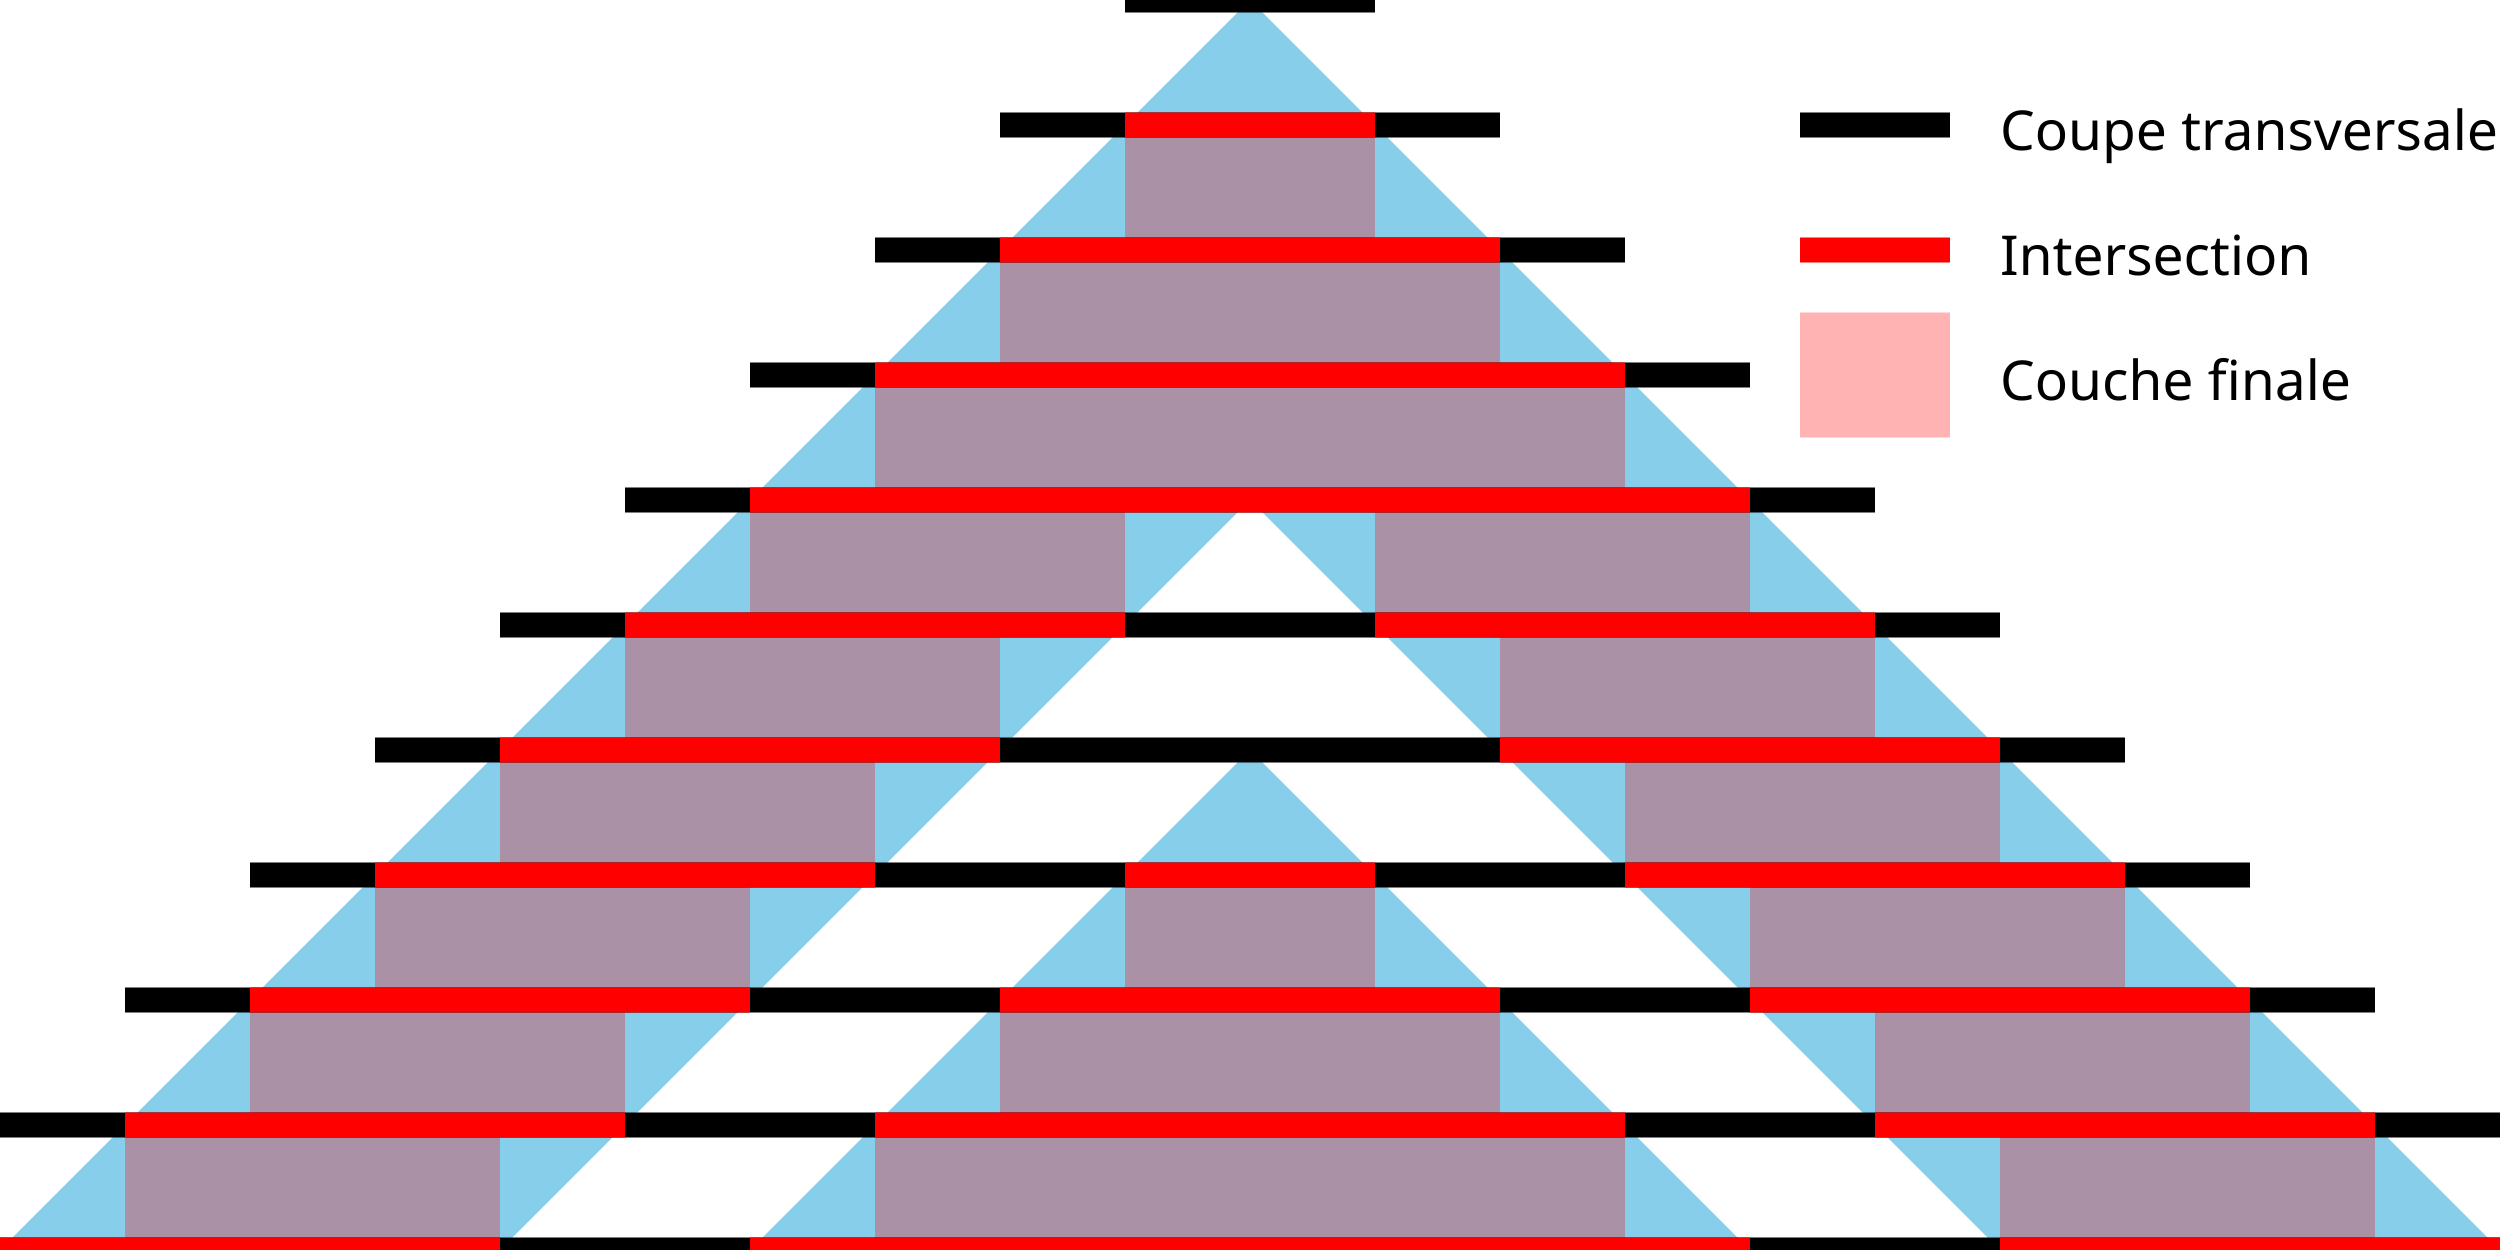
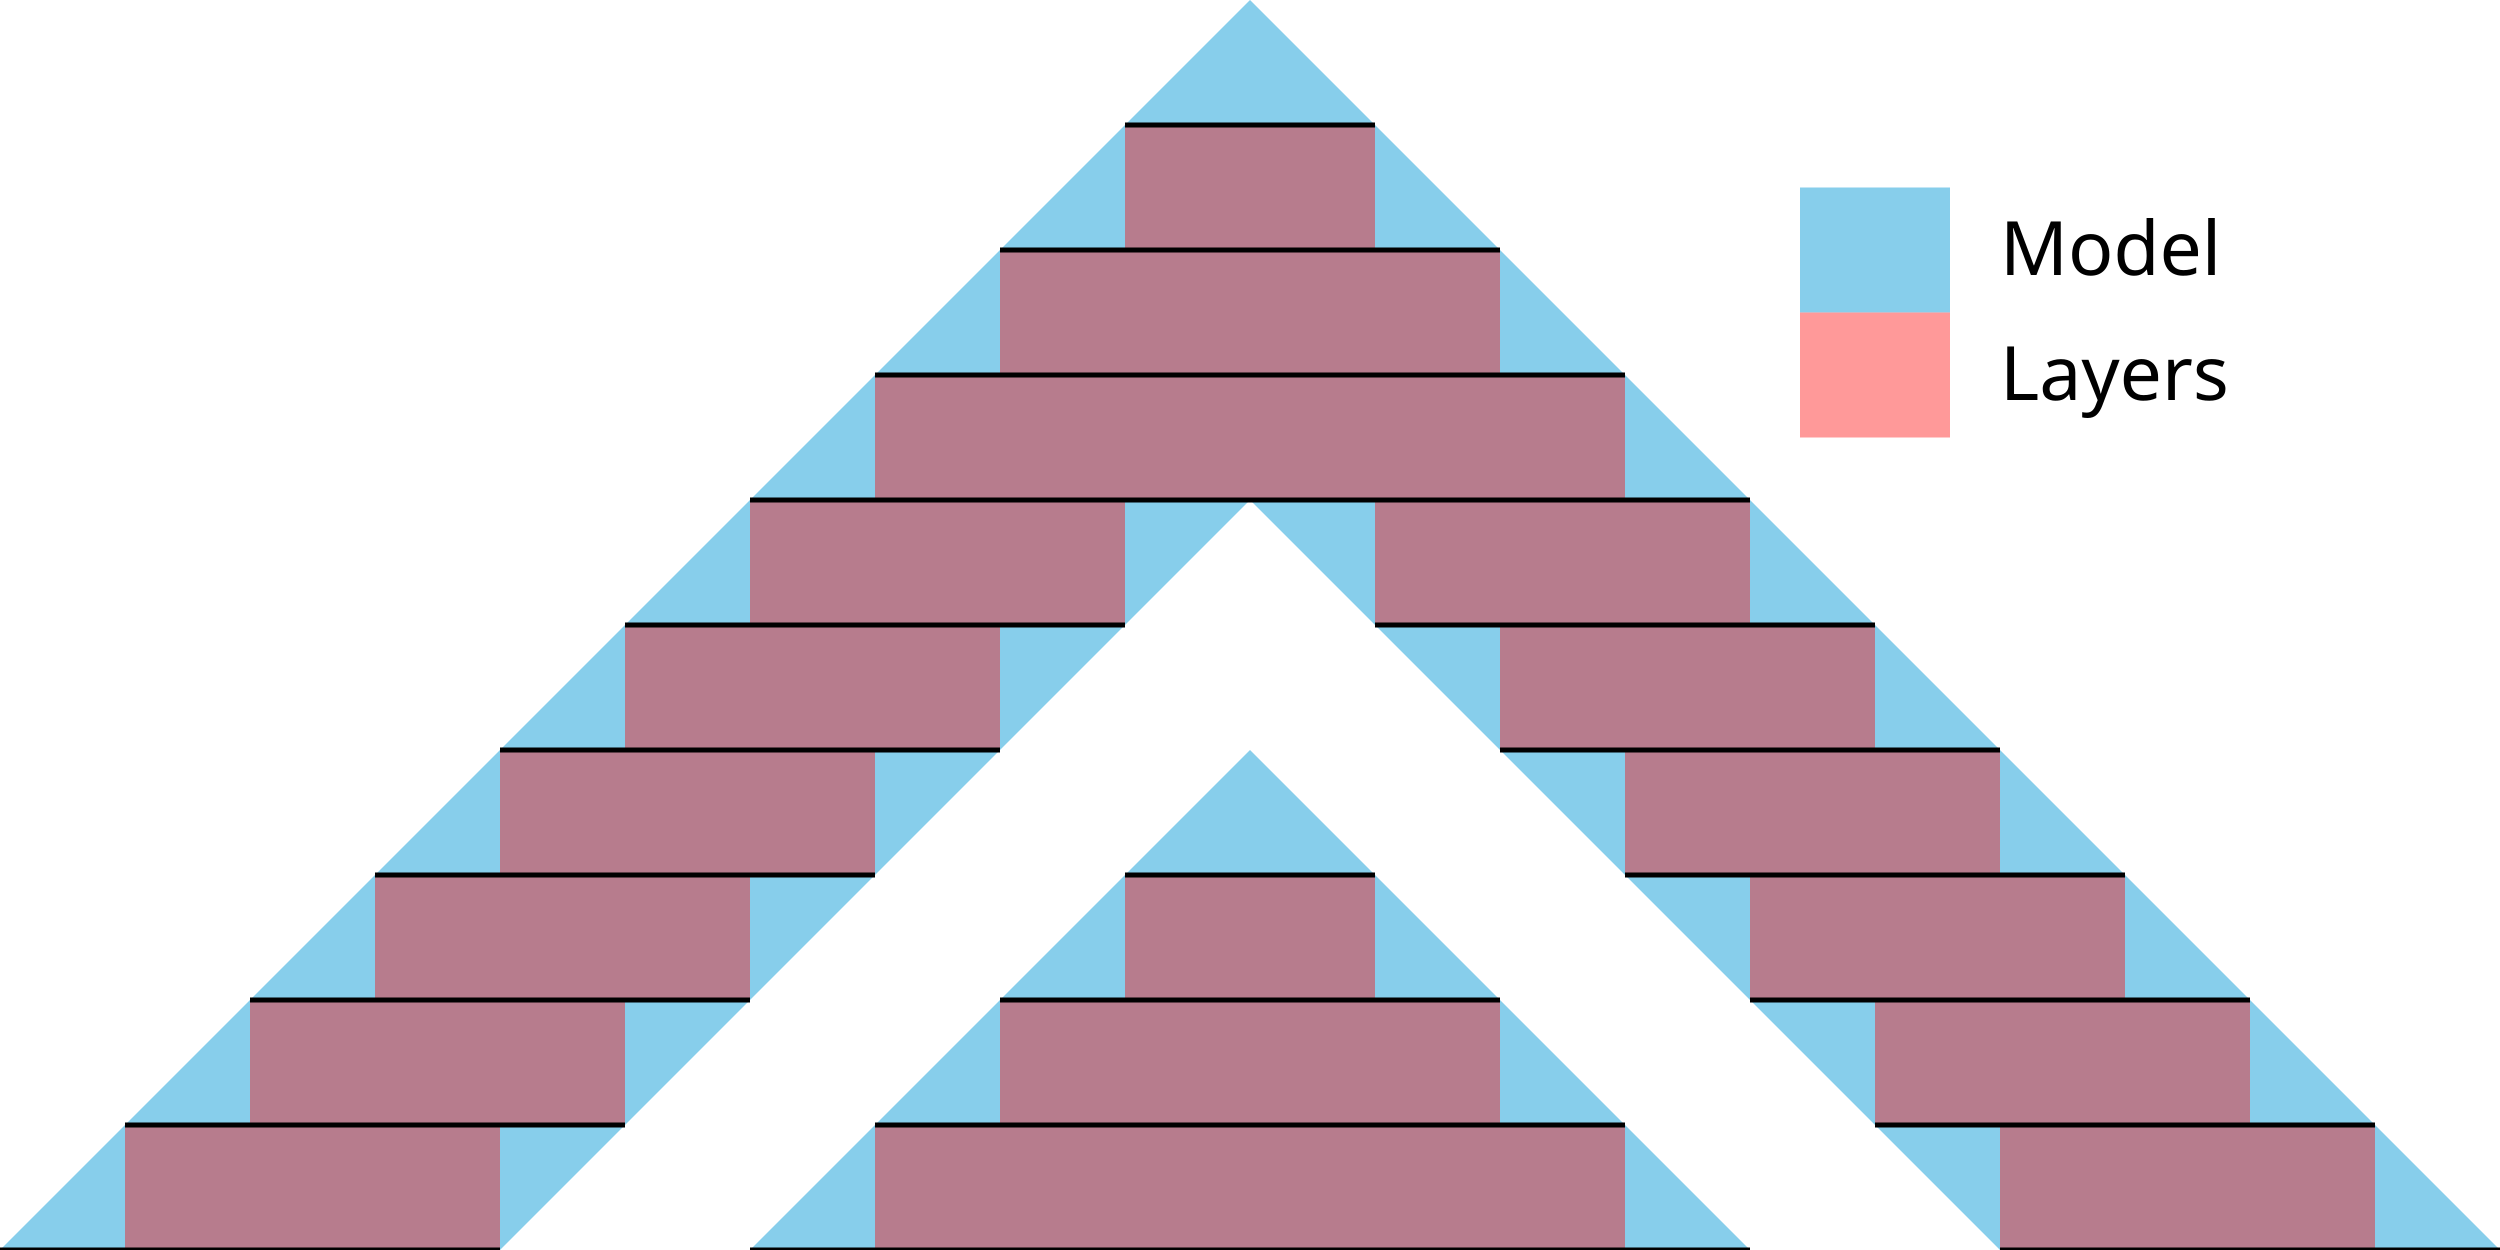
<svg xmlns="http://www.w3.org/2000/svg" width="1000" height="500">
  <polygon fill="skyblue" points="0,500 200,500 500,200 800,500 1000,500 500,0" />
  <polygon fill="skyblue" points="300,500 700,500 500,300" />
-   <g stroke="red" stroke-width="50" opacity="0.3">
+   <g stroke="red" stroke-width="50" opacity="0.4">
    <line x1="50" y1="475" x2="200" y2="475" />
    <line x1="100" y1="425" x2="250" y2="425" />
    <line x1="150" y1="375" x2="300" y2="375" />
    <line x1="200" y1="325" x2="350" y2="325" />
    <line x1="250" y1="275" x2="400" y2="275" />
    <line x1="300" y1="225" x2="450" y2="225" />
    <line x1="350" y1="175" x2="650" y2="175" />
    <line x1="400" y1="125" x2="600" y2="125" />
    <line x1="450" y1="75" x2="550" y2="75" />
    <line x1="550" y1="225" x2="700" y2="225" />
    <line x1="600" y1="275" x2="750" y2="275" />
    <line x1="650" y1="325" x2="800" y2="325" />
    <line x1="700" y1="375" x2="850" y2="375" />
    <line x1="750" y1="425" x2="900" y2="425" />
    <line x1="800" y1="475" x2="950" y2="475" />
    <line x1="350" y1="475" x2="650" y2="475" />
    <line x1="400" y1="425" x2="600" y2="425" />
    <line x1="450" y1="375" x2="550" y2="375" />
  </g>
-   <g stroke="black" stroke-width="10">
-     <line x1="-50" y1="500" x2="1050" y2="500" />
-     <line x1="0" y1="450" x2="1000" y2="450" />
-     <line x1="50" y1="400" x2="950" y2="400" />
-     <line x1="100" y1="350" x2="900" y2="350" />
-     <line x1="150" y1="300" x2="850" y2="300" />
-     <line x1="200" y1="250" x2="800" y2="250" />
-     <line x1="250" y1="200" x2="750" y2="200" />
-     <line x1="300" y1="150" x2="700" y2="150" />
-     <line x1="350" y1="100" x2="650" y2="100" />
-     <line x1="400" y1="50" x2="600" y2="50" />
-     <line x1="450" y1="0" x2="550" y2="0" />
-   </g>
-   <g stroke="red" stroke-width="10">
+   <g stroke="black" stroke-width="2">
    <line x1="0" y1="500" x2="200" y2="500" />
    <line x1="50" y1="450" x2="250" y2="450" />
    <line x1="100" y1="400" x2="300" y2="400" />
    <line x1="150" y1="350" x2="350" y2="350" />
    <line x1="200" y1="300" x2="400" y2="300" />
    <line x1="250" y1="250" x2="450" y2="250" />
    <line x1="300" y1="200" x2="700" y2="200" />
    <line x1="350" y1="150" x2="650" y2="150" />
    <line x1="400" y1="100" x2="600" y2="100" />
    <line x1="450" y1="50" x2="550" y2="50" />
    <line x1="550" y1="250" x2="750" y2="250" />
    <line x1="600" y1="300" x2="800" y2="300" />
    <line x1="650" y1="350" x2="850" y2="350" />
    <line x1="700" y1="400" x2="900" y2="400" />
    <line x1="750" y1="450" x2="950" y2="450" />
    <line x1="800" y1="500" x2="1000" y2="500" />
    <line x1="300" y1="500" x2="700" y2="500" />
    <line x1="350" y1="450" x2="650" y2="450" />
    <line x1="400" y1="400" x2="600" y2="400" />
    <line x1="450" y1="350" x2="550" y2="350" />
  </g>
-   <line stroke="black" stroke-width="10" x1="720" y1="50" x2="780" y2="50" />
-   <line stroke="red" stroke-width="10" x1="720" y1="100" x2="780" y2="100" />
-   <line stroke="red" stroke-width="50" opacity="0.3" x1="720" y1="150" x2="780" y2="150" />
-   <g font-family="sans-serif" font-size="22px">
-     <text x="800" y="60">Coupe transversale</text>
-     <text x="800" y="110">Intersection</text>
-     <text x="800" y="160">Couche finale</text>
+   <line stroke="skyblue" stroke-width="50" x1="720" y1="100" x2="780" y2="100" />
+   <line stroke="red" stroke-width="50" opacity="0.4" x1="720" y1="150" x2="780" y2="150" />
+   <g font-family="sans-serif" font-size="30px">
+     <text x="800" y="110">Model</text>
+     <text x="800" y="160">Layers</text>
  </g>
</svg>
